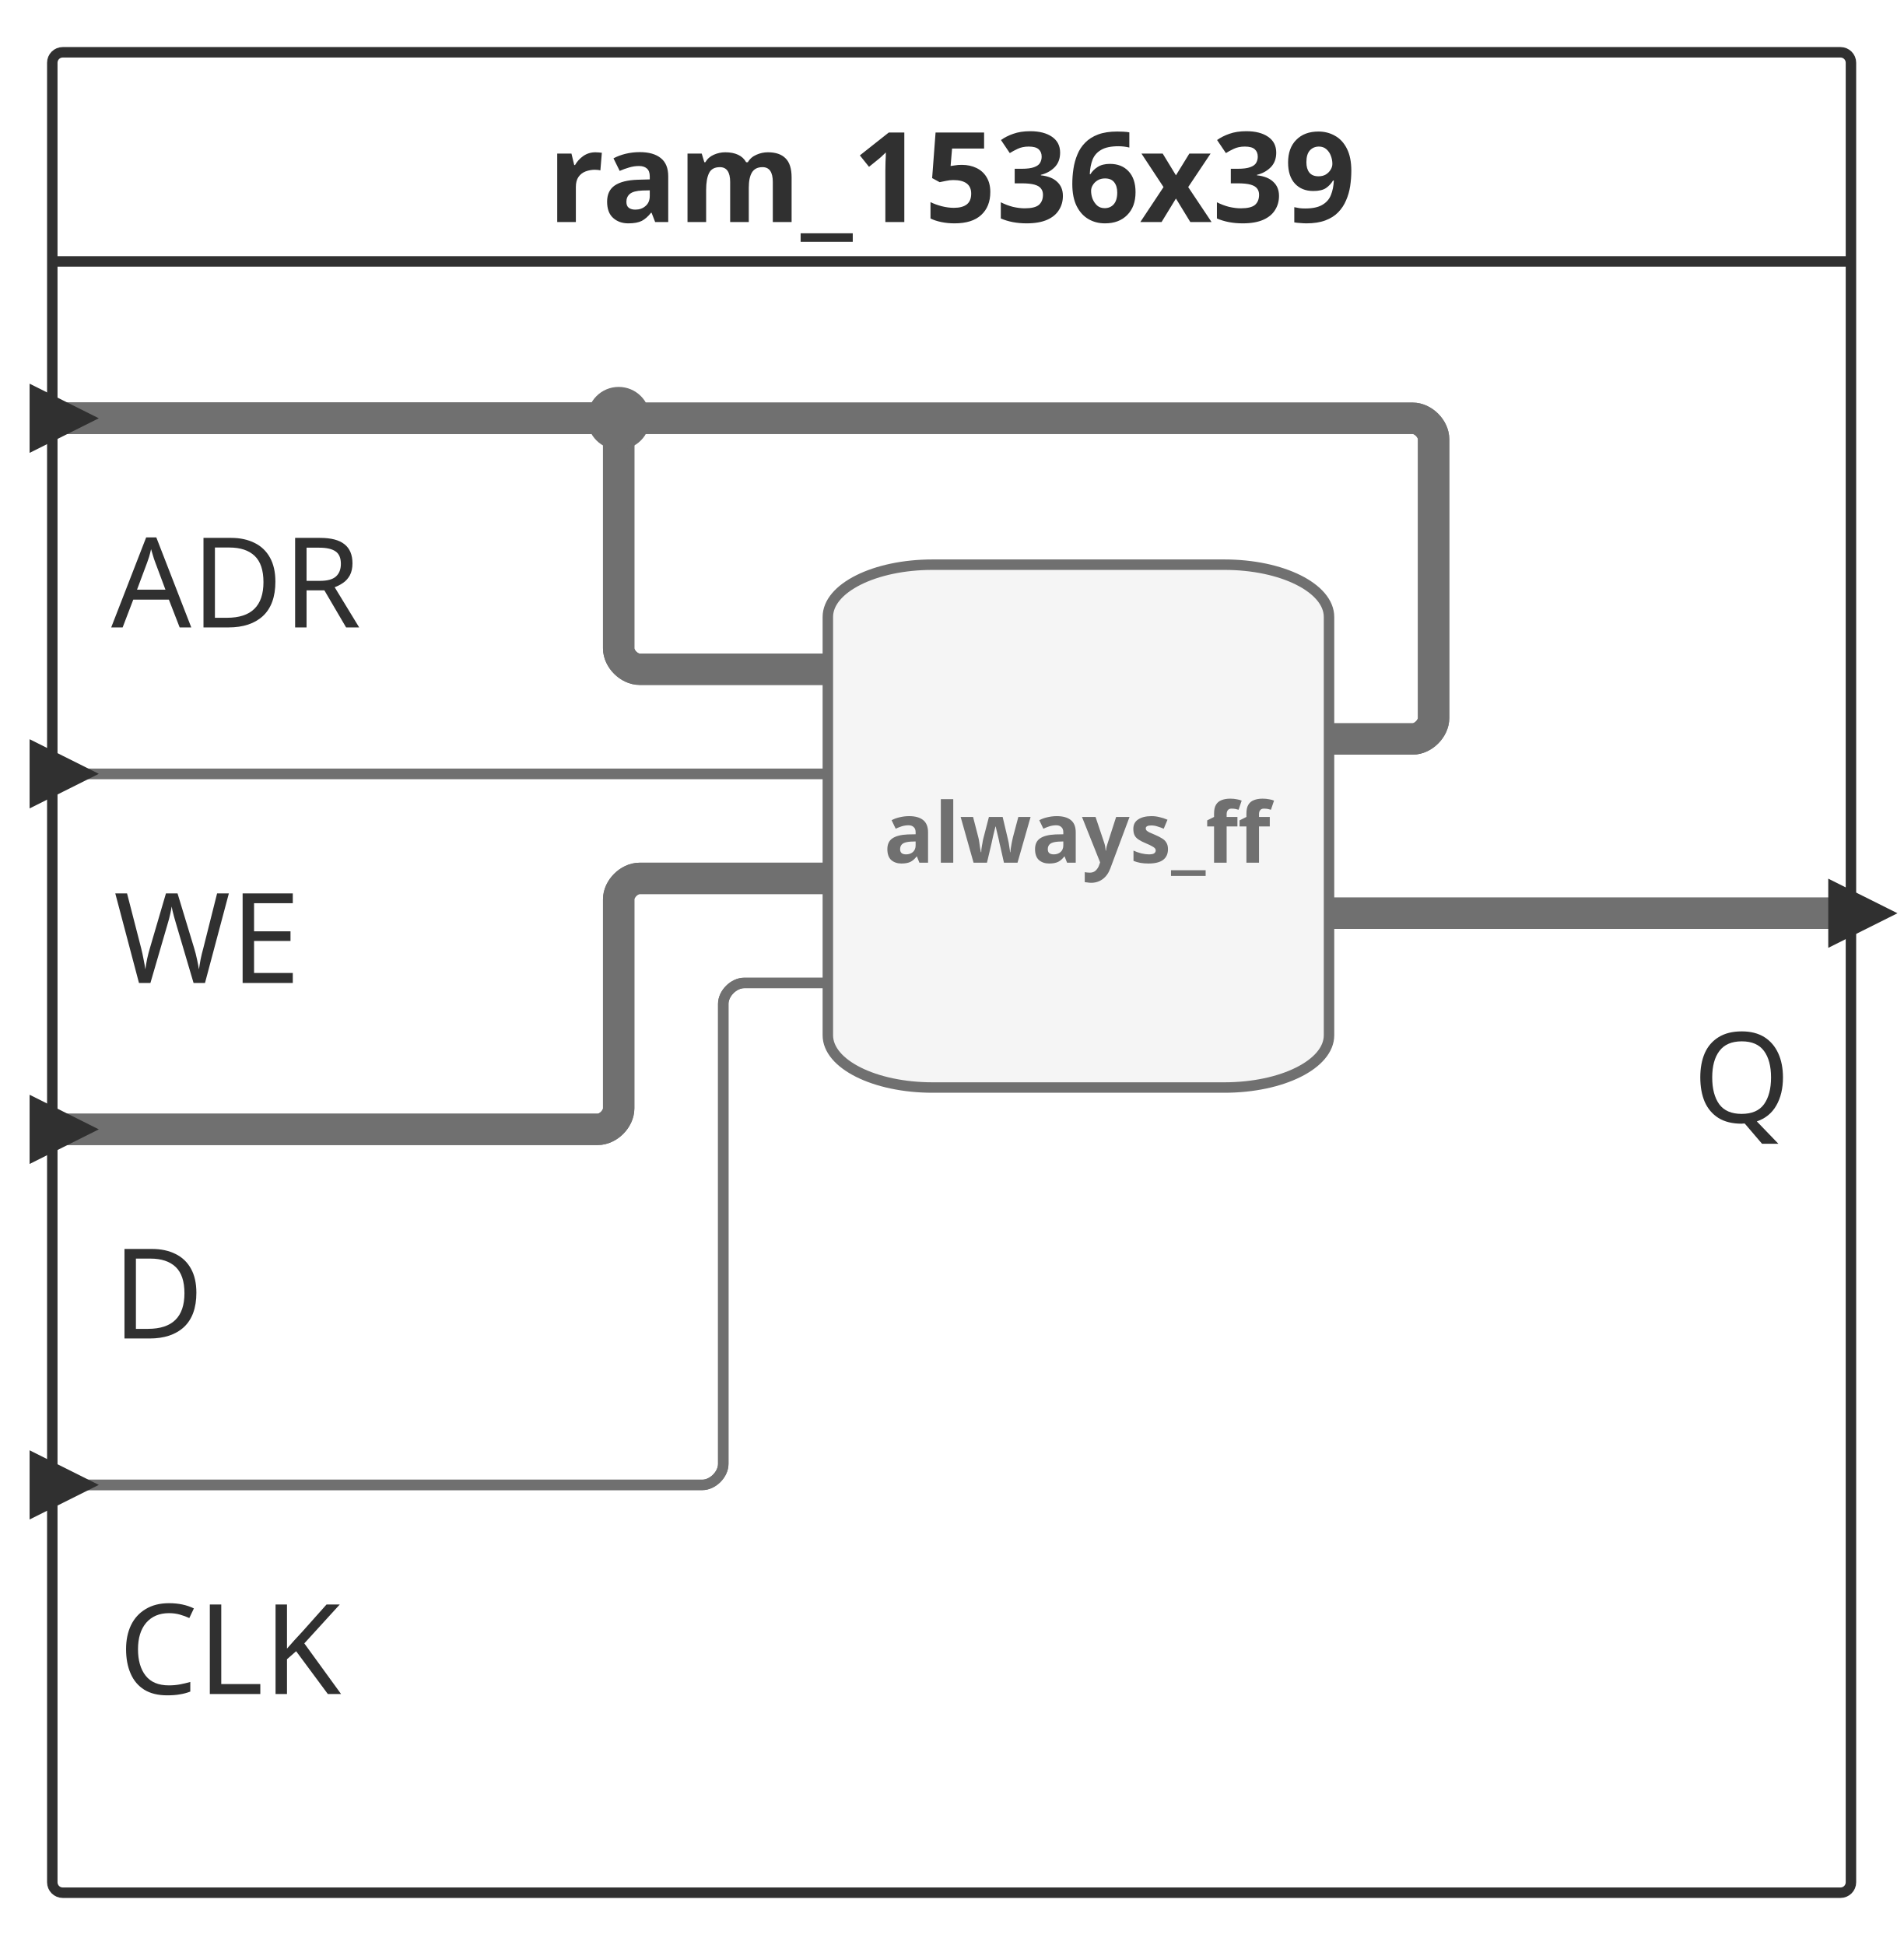
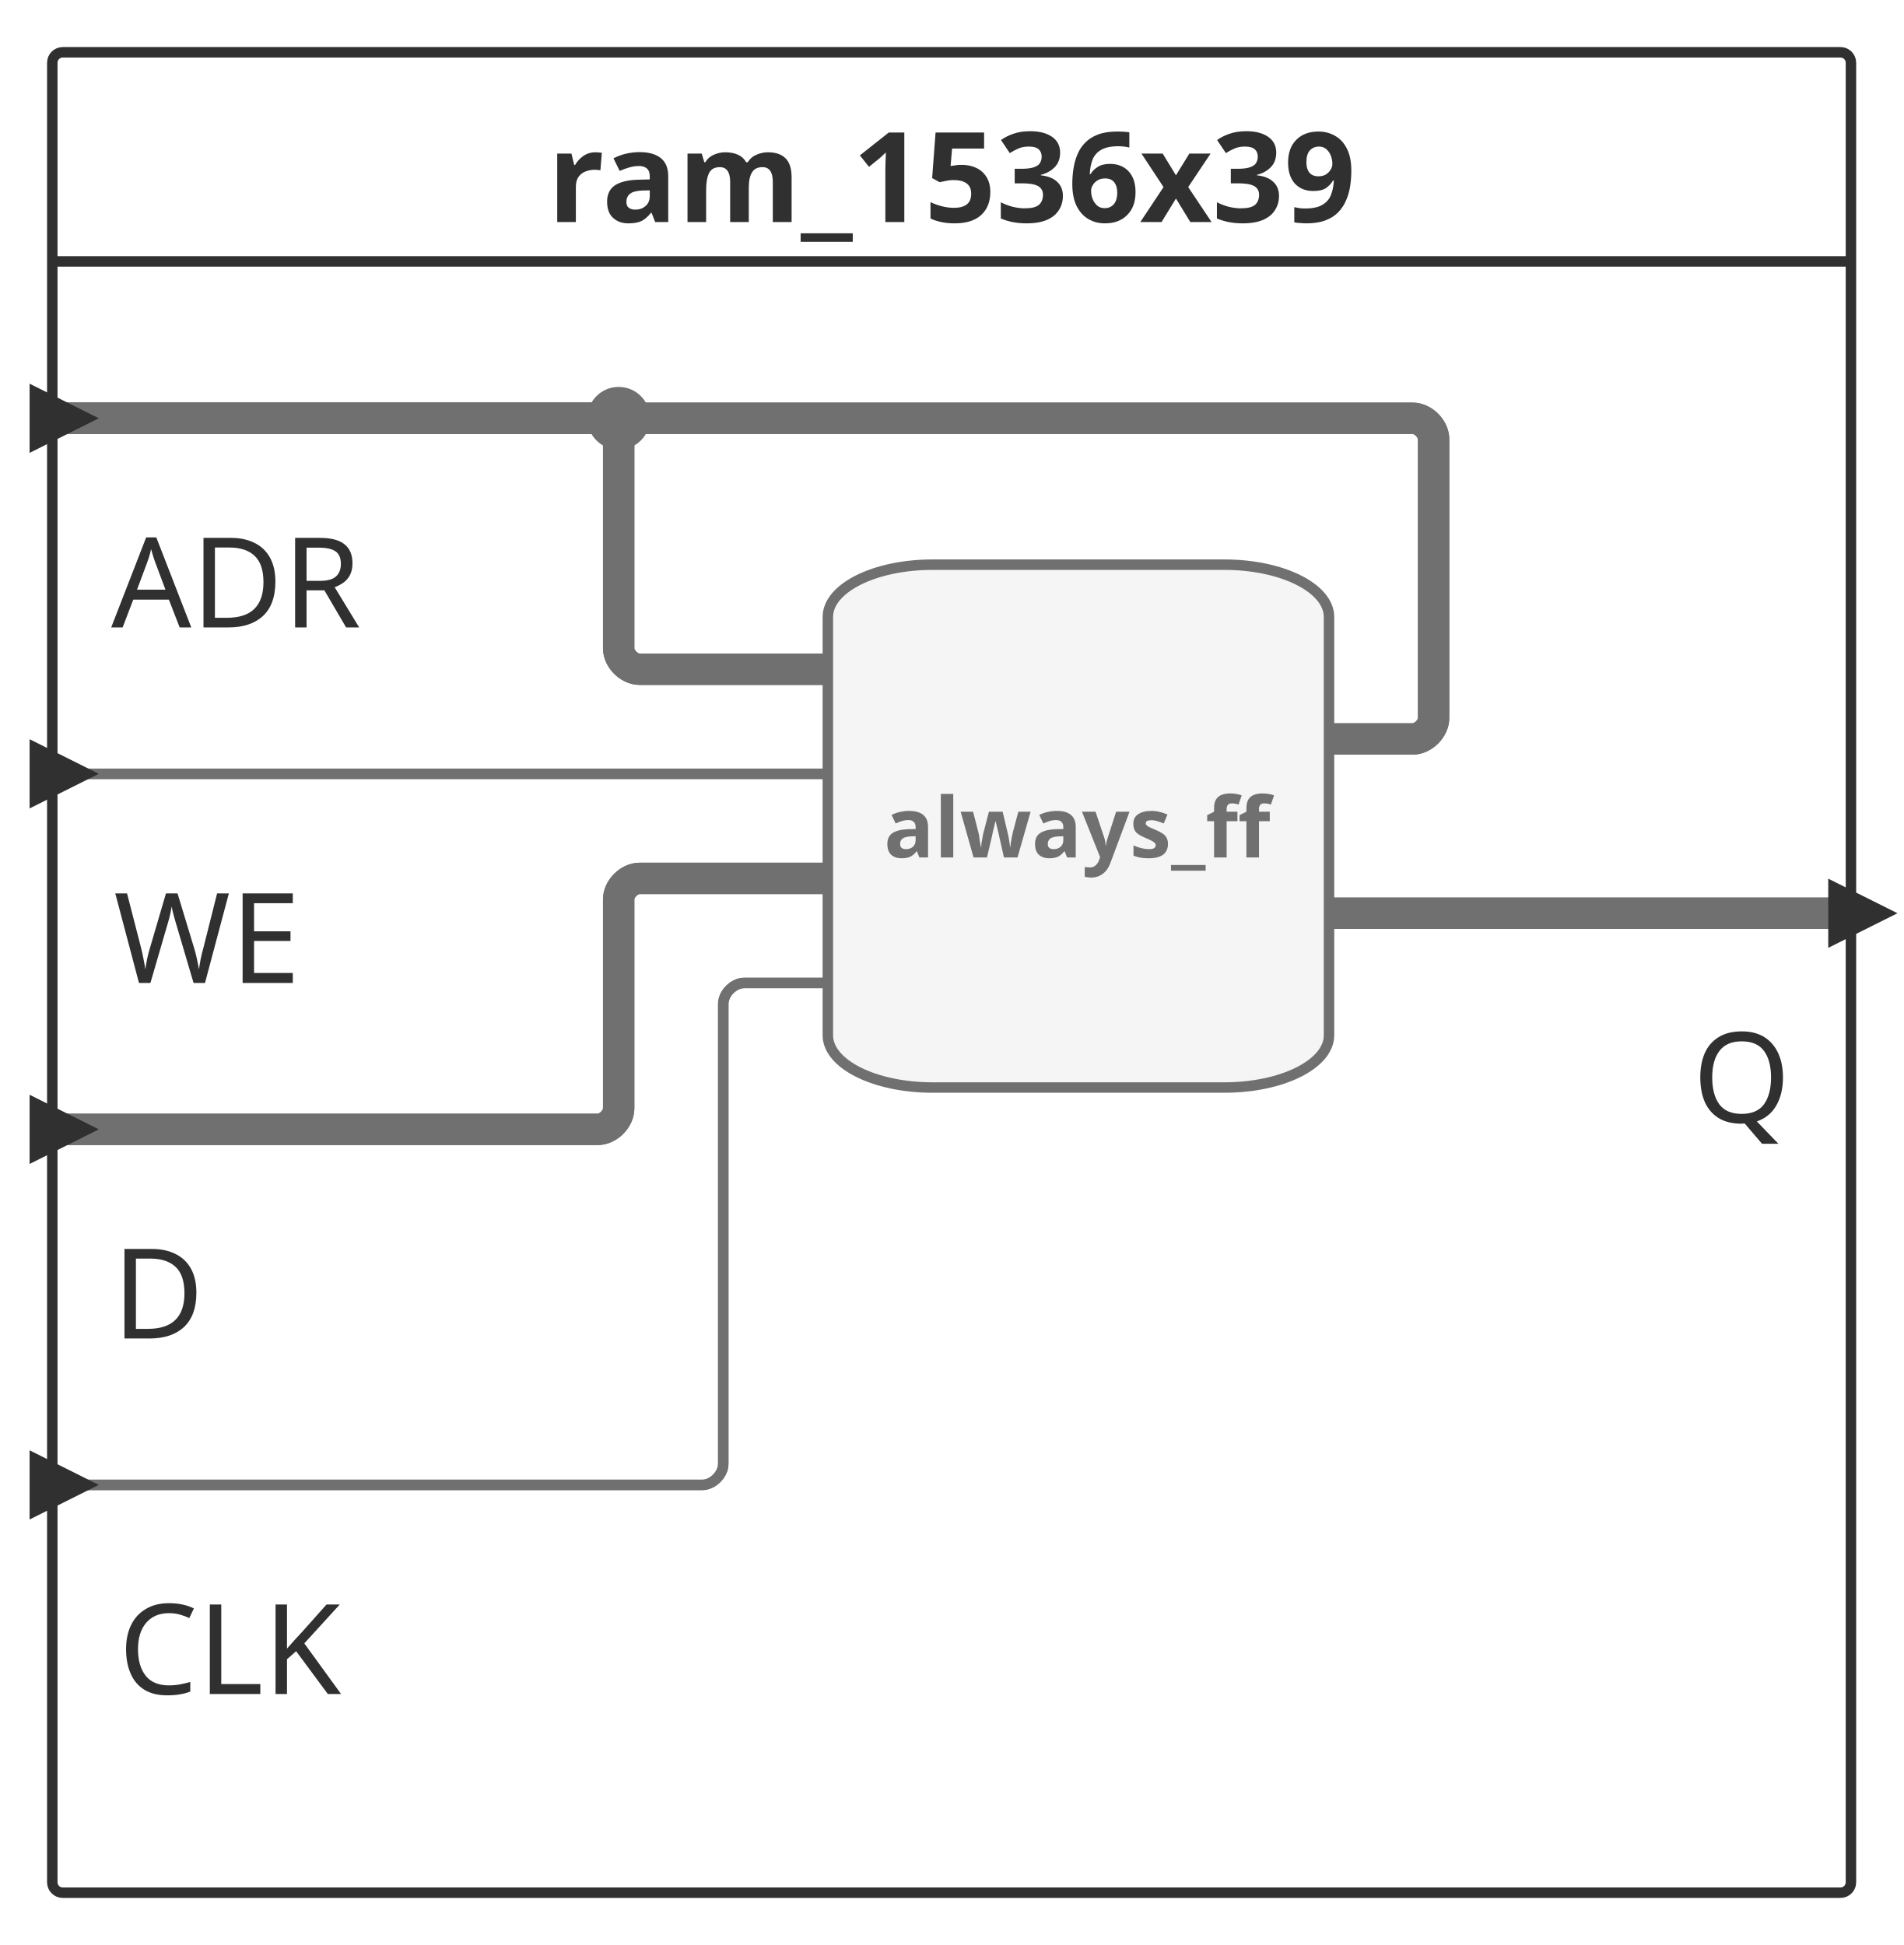
<svg xmlns="http://www.w3.org/2000/svg" id="sprotty_work.ram_1536x39" class="sprotty-graph sprotty-block-diagram blockdiagram" style="font-family:&quot;Noto Sans&quot;, Helvetica, Arial, sans-serif;perspective-origin:0px 0px;transform-origin:0px 0px;" version="1.1" viewBox="7 7 181.984 186" width="181.984" height="186">
  <g transform="scale(1) translate(0,0)">
    <g id="sprotty_ArchitectureBlockImpl$ram_1536x39" class="architecture" transform="translate(12, 12)">
      <g class="sprotty-block" style="fill:rgb(255, 255, 255);stroke:rgb(48, 48, 48);stroke-dasharray:0px;">
        <rect x="0" y="0" rx="1" ry="1" width="171.984" height="176" />
        <text x="85.992" y="12" class="sprotty-block-name" style="cursor:pointer;font-weight:700;perspective-origin:85.984px 0px;fill:rgb(48, 48, 48);stroke:rgba(0, 0, 0, 0);dominant-baseline:middle;text-anchor:middle;">ram_1536x39</text>
        <line x1="0" y1="20" x2="171.984" y2="20" />
      </g>
      <g id="sprotty_ArchitectureBlockImpl$ram_1536x39/AlwaysBlockImpl$null5/GPortImpl$ADROUT_to_ArchitectureBlockImpl$ram_1536x39/BPortImpl$ADR" class="sprotty-edge thick edge" style="fill:none;stroke:rgb(112, 112, 112);stroke-linejoin:round;stroke-width:3px;">
        <g>
          <path d="M 122.078 65.667 L 130.078 65.667 C 131.078 65.667 132.078 64.667 132.078 63.667 L 132.078 37 C 132.078 36 131.078 35 130.078 35 L 0 35 " />
          <path d="M 122.078 65.667 L 130.078 65.667 C 131.078 65.667 132.078 64.667 132.078 63.667 L 132.078 37 C 132.078 36 131.078 35 130.078 35 L 0 35 " class="clickable" />
        </g>
      </g>
      <g id="sprotty_ArchitectureBlockImpl$ram_1536x39/AlwaysBlockImpl$null5/GPortImpl$QOUT_to_ArchitectureBlockImpl$ram_1536x39/BPortImpl$Q" class="sprotty-edge thick edge" style="fill:none;stroke:rgb(112, 112, 112);stroke-linejoin:round;stroke-width:3px;">
        <g>
          <path d="M 122.078 82.333 L 171.984 82.333 " />
          <path d="M 122.078 82.333 L 171.984 82.333 " class="clickable" />
        </g>
      </g>
      <g id="sprotty_ArchitectureBlockImpl$ram_1536x39/BPortImpl$CLK_to_ArchitectureBlockImpl$ram_1536x39/AlwaysBlockImpl$null5/GPortImpl$CLKIN" class="sprotty-edge edge" style="fill:none;stroke:rgb(112, 112, 112);stroke-linejoin:round;">
        <g>
          <path d="M 0 137 L 62.156 137 C 63.156 137 64.156 136 64.156 135 L 64.156 91 C 64.156 90 65.156 89 66.156 89 L 74.156 89 " />
          <path d="M 0 137 L 62.156 137 C 63.156 137 64.156 136 64.156 135 L 64.156 91 C 64.156 90 65.156 89 66.156 89 L 74.156 89 " class="clickable" />
        </g>
      </g>
      <g id="sprotty_ArchitectureBlockImpl$ram_1536x39/BPortImpl$WE_to_ArchitectureBlockImpl$ram_1536x39/AlwaysBlockImpl$null5/GPortImpl$WEIN" class="sprotty-edge edge" style="fill:none;stroke:rgb(112, 112, 112);stroke-linejoin:round;">
        <g>
          <path d="M 0 69 L 74.156 69 " />
          <path d="M 0 69 L 74.156 69 " class="clickable" />
        </g>
      </g>
      <g id="sprotty_ArchitectureBlockImpl$ram_1536x39/BPortImpl$D_to_ArchitectureBlockImpl$ram_1536x39/AlwaysBlockImpl$null5/GPortImpl$DIN" class="sprotty-edge thick edge" style="fill:none;stroke:rgb(112, 112, 112);stroke-linejoin:round;stroke-width:3px;">
        <g>
          <path d="M 0 103 L 52.156 103 C 53.156 103 54.156 102 54.156 101 L 54.156 81 C 54.156 80 55.156 79 56.156 79 L 74.156 79 " />
          <path d="M 0 103 L 52.156 103 C 53.156 103 54.156 102 54.156 101 L 54.156 81 C 54.156 80 55.156 79 56.156 79 L 74.156 79 " class="clickable" />
        </g>
      </g>
      <g id="sprotty_ArchitectureBlockImpl$ram_1536x39/BPortImpl$ADR_to_ArchitectureBlockImpl$ram_1536x39/AlwaysBlockImpl$null5/GPortImpl$ADRIN" class="sprotty-edge thick edge" style="fill:none;stroke:rgb(112, 112, 112);stroke-linejoin:round;stroke-width:3px;">
        <g>
          <path d="M 0 35 L 52.156 35 C 53.156 35 54.156 36 54.156 37 L 54.156 57 C 54.156 58 55.156 59 56.156 59 L 74.156 59 " />
          <path d="M 0 35 L 52.156 35 C 53.156 35 54.156 36 54.156 37 L 54.156 57 C 54.156 58 55.156 59 56.156 59 L 74.156 59 " class="clickable" />
        </g>
        <circle r="3" id="sprotty_ArchitectureBlockImpl$ram_1536x39/BPortImpl$ADR_to_ArchitectureBlockImpl$ram_1536x39/AlwaysBlockImpl$null5/GPortImpl$ADRIN/junction0" transform="translate(54.15625, 35)" class="sprotty-junction thick" style="fill:rgb(112, 112, 112);stroke:none;" />
      </g>
      <g id="sprotty_ArchitectureBlockImpl$ram_1536x39/AlwaysBlockImpl$null5" class="statement" transform="translate(74.15625, 49)">
        <rect x="0" y="0" rx="10" ry="5" width="47.922" height="50" class="sprotty-node" style="fill:rgb(245, 245, 245);stroke:rgb(112, 112, 112);" />
-         <text class="clickable sprotty-label statementtype" id="sprotty_ArchitectureBlockImpl$ram_1536x39/AlwaysBlockImpl$null5/labeltype" transform="translate(5, 19) translate(18.82812, 9.5)" style="cursor:default;font-size:8px;font-weight:700;perspective-origin:0.125px 0px;fill:rgb(112, 112, 112);text-anchor:middle;">always_ff</text>
+         <text class="clickable sprotty-label statementtype" id="sprotty_ArchitectureBlockImpl$ram_1536x39/AlwaysBlockImpl$null5/labeltype" transform="translate(5, 19) translate(18.82812, 9)" style="cursor:default;font-size:8px;font-weight:700;perspective-origin:0.125px 0px;fill:rgb(112, 112, 112);text-anchor:middle;">always_ff</text>
        <g id="sprotty_ArchitectureBlockImpl$ram_1536x39/AlwaysBlockImpl$null5/GPortImpl$ADRIN" class="sprotty-hidden hidden" transform="translate(0, 10)" style="display:block;height:0px;width:0px;" />
        <g id="sprotty_ArchitectureBlockImpl$ram_1536x39/AlwaysBlockImpl$null5/GPortImpl$DIN" class="sprotty-hidden hidden" transform="translate(0, 30)" style="display:block;height:0px;width:0px;" />
        <g id="sprotty_ArchitectureBlockImpl$ram_1536x39/AlwaysBlockImpl$null5/GPortImpl$WEIN" class="sprotty-hidden hidden" transform="translate(0, 20)" style="display:block;height:0px;width:0px;" />
        <g id="sprotty_ArchitectureBlockImpl$ram_1536x39/AlwaysBlockImpl$null5/GPortImpl$CLKIN" class="sprotty-hidden hidden" transform="translate(0, 40)" style="display:block;height:0px;width:0px;" />
        <g id="sprotty_ArchitectureBlockImpl$ram_1536x39/AlwaysBlockImpl$null5/GPortImpl$ADROUT" class="sprotty-hidden hidden" transform="translate(47.92188, 16.66667)" style="display:block;height:0px;width:0px;" />
        <g id="sprotty_ArchitectureBlockImpl$ram_1536x39/AlwaysBlockImpl$null5/GPortImpl$QOUT" class="sprotty-hidden hidden" transform="translate(47.92188, 33.33333)" style="display:block;height:0px;width:0px;" />
      </g>
      <g id="sprotty_ArchitectureBlockImpl$ram_1536x39/BPortImpl$WE" class="triangle" transform="translate(0, 69)">
        <path d="M 0,0 L 5,2.5 L 0,5 Z" transform="translate(-1.67, -2.5)" class="sprotty-port" style="fill:rgb(48, 48, 48);stroke:rgb(48, 48, 48);" />
        <text class="clickable sprotty-label port" id="sprotty_ArchitectureBlockImpl$ram_1536x39/BPortImpl$WE/label" transform="translate(6, 6) translate(8.796875, 14)" style="cursor:default;font-size:12px;perspective-origin:0px 0px;fill:rgb(48, 48, 48);text-anchor:middle;">WE</text>
      </g>
      <g id="sprotty_ArchitectureBlockImpl$ram_1536x39/BPortImpl$D" class="triangle" transform="translate(0, 103)">
        <path d="M 0,0 L 5,2.5 L 0,5 Z" transform="translate(-1.67, -2.5)" class="sprotty-port" style="fill:rgb(48, 48, 48);stroke:rgb(48, 48, 48);" />
        <text class="clickable sprotty-label port" id="sprotty_ArchitectureBlockImpl$ram_1536x39/BPortImpl$D/label" transform="translate(6, 6) translate(4.125, 14)" style="cursor:default;font-size:12px;perspective-origin:0px 0px;fill:rgb(48, 48, 48);text-anchor:middle;">D</text>
      </g>
      <g id="sprotty_ArchitectureBlockImpl$ram_1536x39/BPortImpl$ADR" class="triangle" transform="translate(0, 35)">
        <path d="M 0,0 L 5,2.5 L 0,5 Z" transform="translate(-1.67, -2.5)" class="sprotty-port" style="fill:rgb(48, 48, 48);stroke:rgb(48, 48, 48);" />
        <text class="clickable sprotty-label port" id="sprotty_ArchitectureBlockImpl$ram_1536x39/BPortImpl$ADR/label" transform="translate(6, 6) translate(11.57812, 14)" style="cursor:default;font-size:12px;perspective-origin:0px 0px;fill:rgb(48, 48, 48);text-anchor:middle;">ADR</text>
      </g>
      <g id="sprotty_ArchitectureBlockImpl$ram_1536x39/BPortImpl$CLK" class="triangle" transform="translate(0, 137)">
        <path d="M 0,0 L 5,2.5 L 0,5 Z" transform="translate(-1.67, -2.5)" class="sprotty-port" style="fill:rgb(48, 48, 48);stroke:rgb(48, 48, 48);" />
        <text class="clickable sprotty-label port" id="sprotty_ArchitectureBlockImpl$ram_1536x39/BPortImpl$CLK/label" transform="translate(6, 6) translate(10.96875, 14)" style="cursor:default;font-size:12px;perspective-origin:0px 0px;fill:rgb(48, 48, 48);text-anchor:middle;">CLK</text>
      </g>
      <g id="sprotty_ArchitectureBlockImpl$ram_1536x39/BPortImpl$Q" class="triangle" transform="translate(171.9844, 82.33333)">
        <path d="M 0,0 L 5,2.5 L 0,5 Z" transform="translate(-1.67, -2.5)" class="sprotty-port" style="fill:rgb(48, 48, 48);stroke:rgb(48, 48, 48);" />
        <text class="clickable sprotty-label port" id="sprotty_ArchitectureBlockImpl$ram_1536x39/BPortImpl$Q/label" transform="translate(-14.90625, 6) translate(4.453125, 14)" style="cursor:default;font-size:12px;perspective-origin:0px 0px;fill:rgb(48, 48, 48);text-anchor:middle;">Q</text>
      </g>
    </g>
  </g>
</svg>
